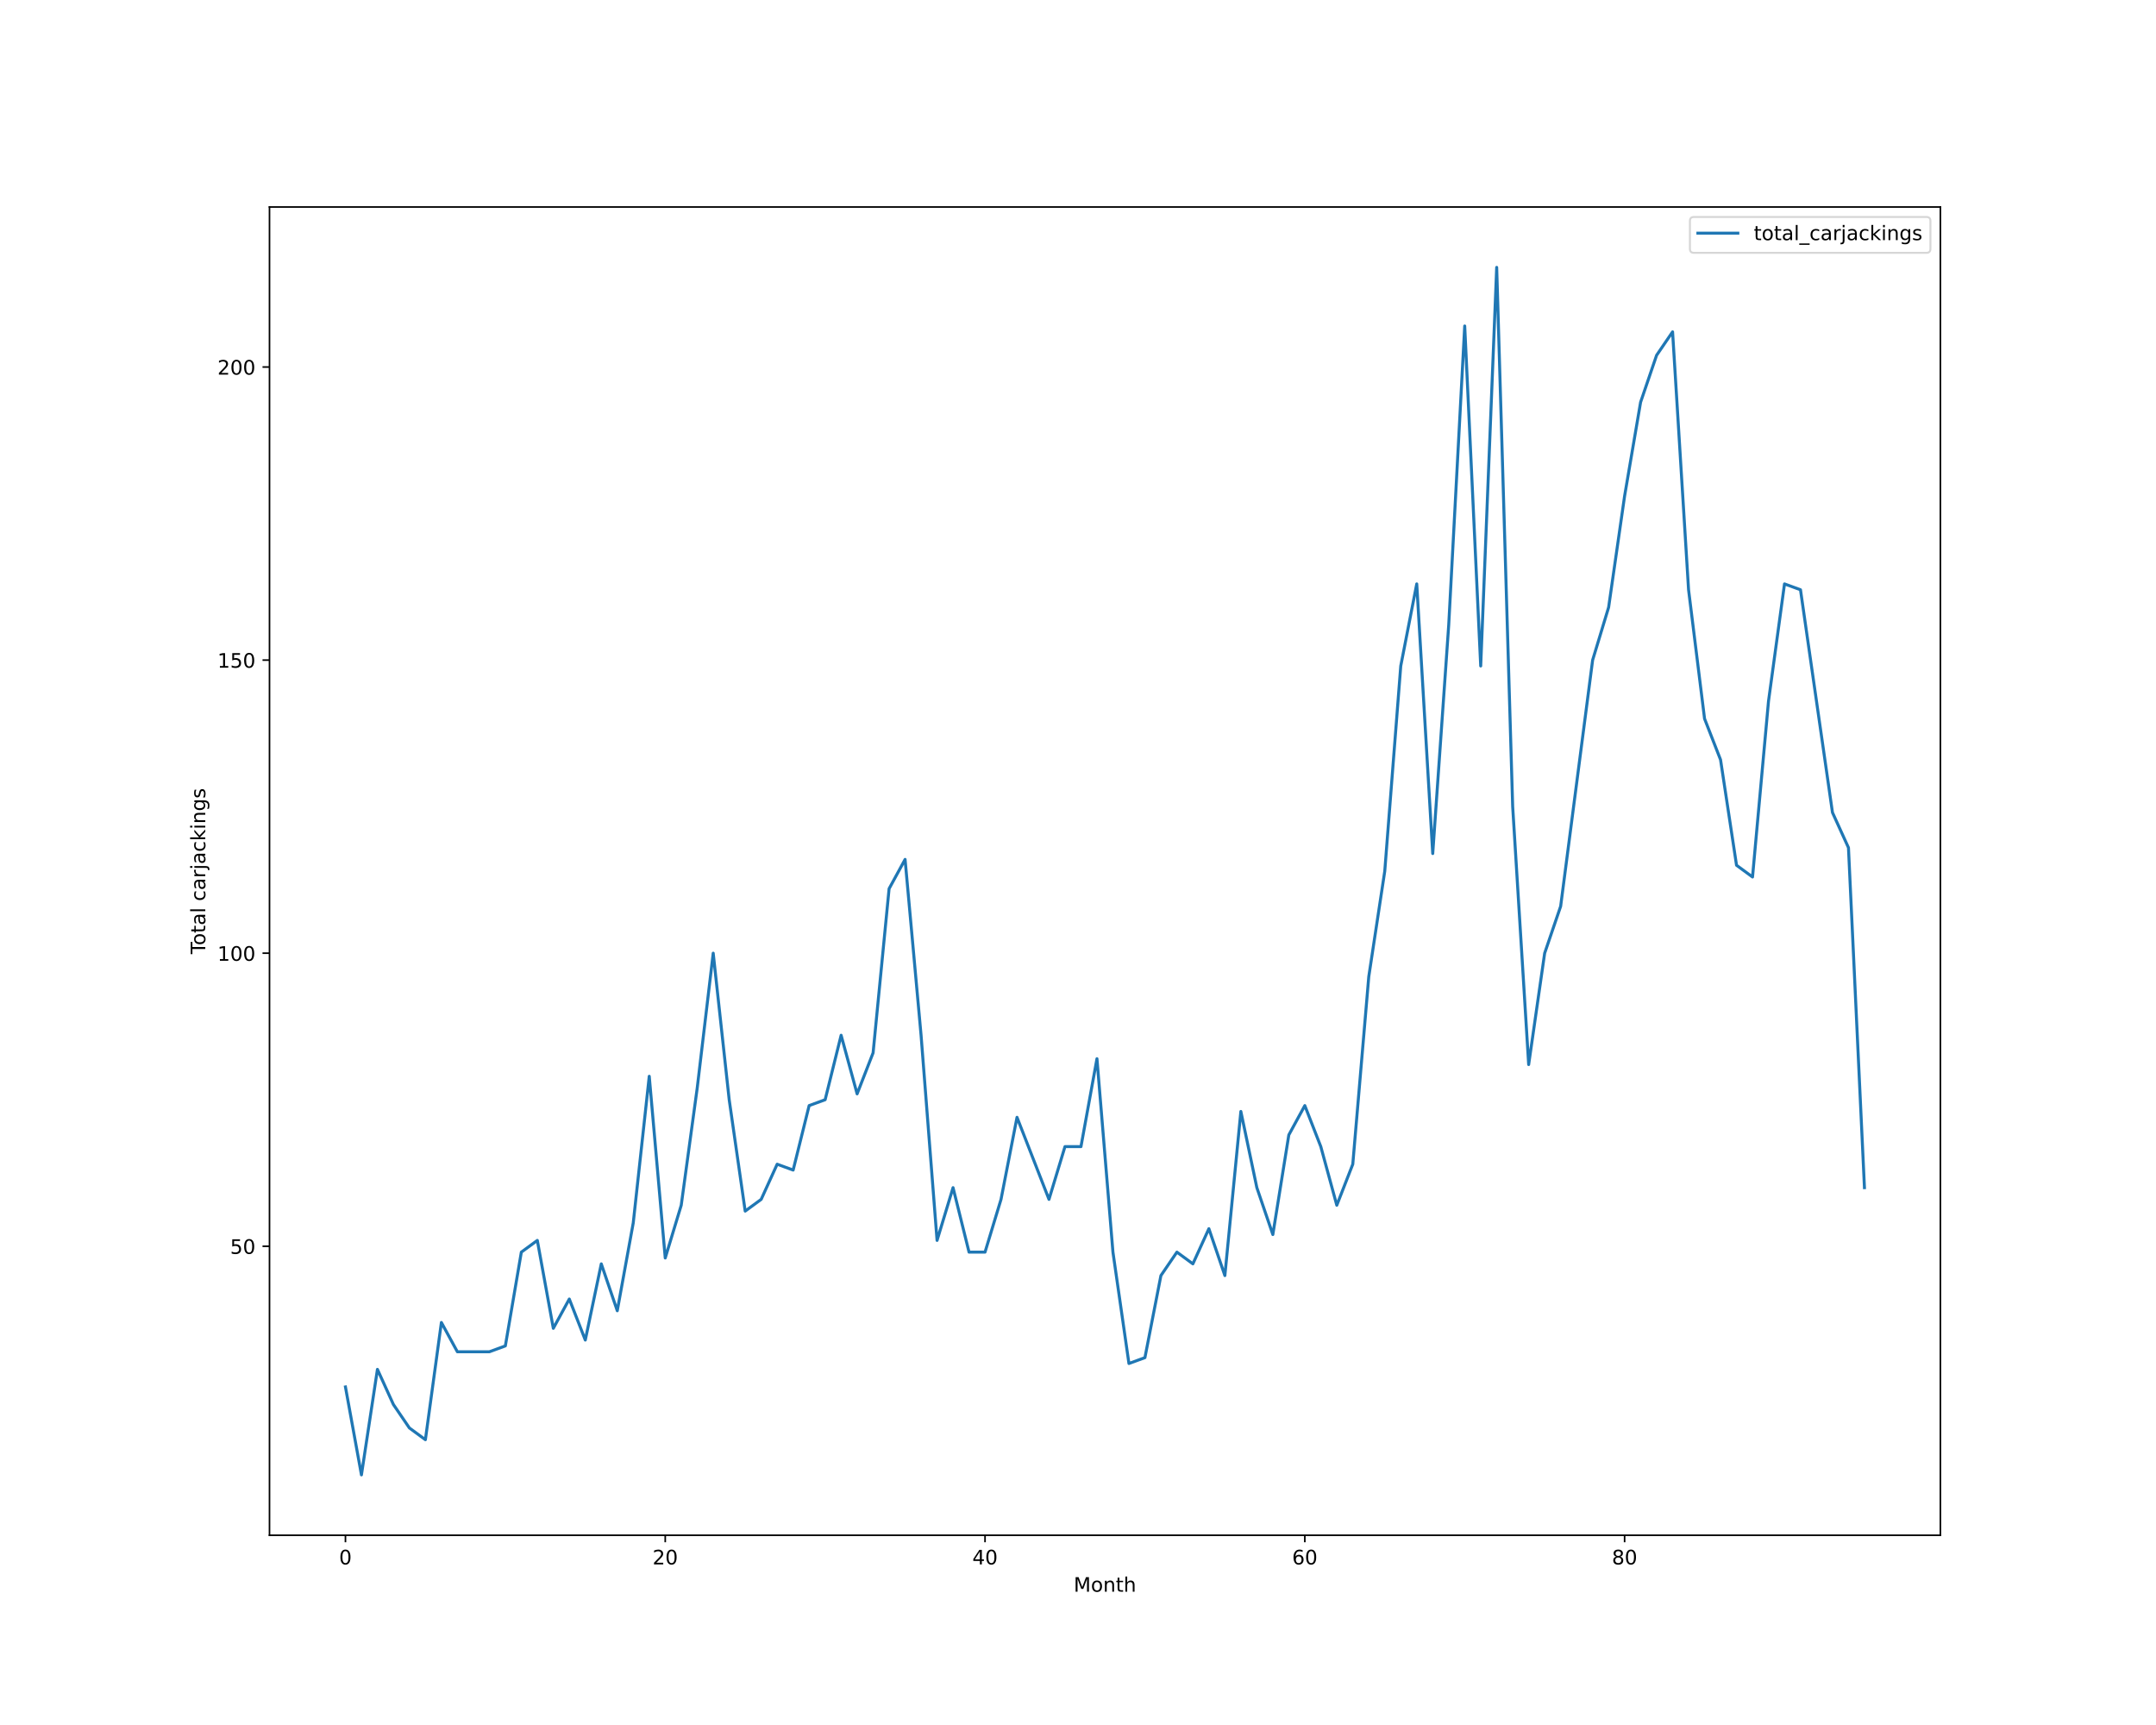
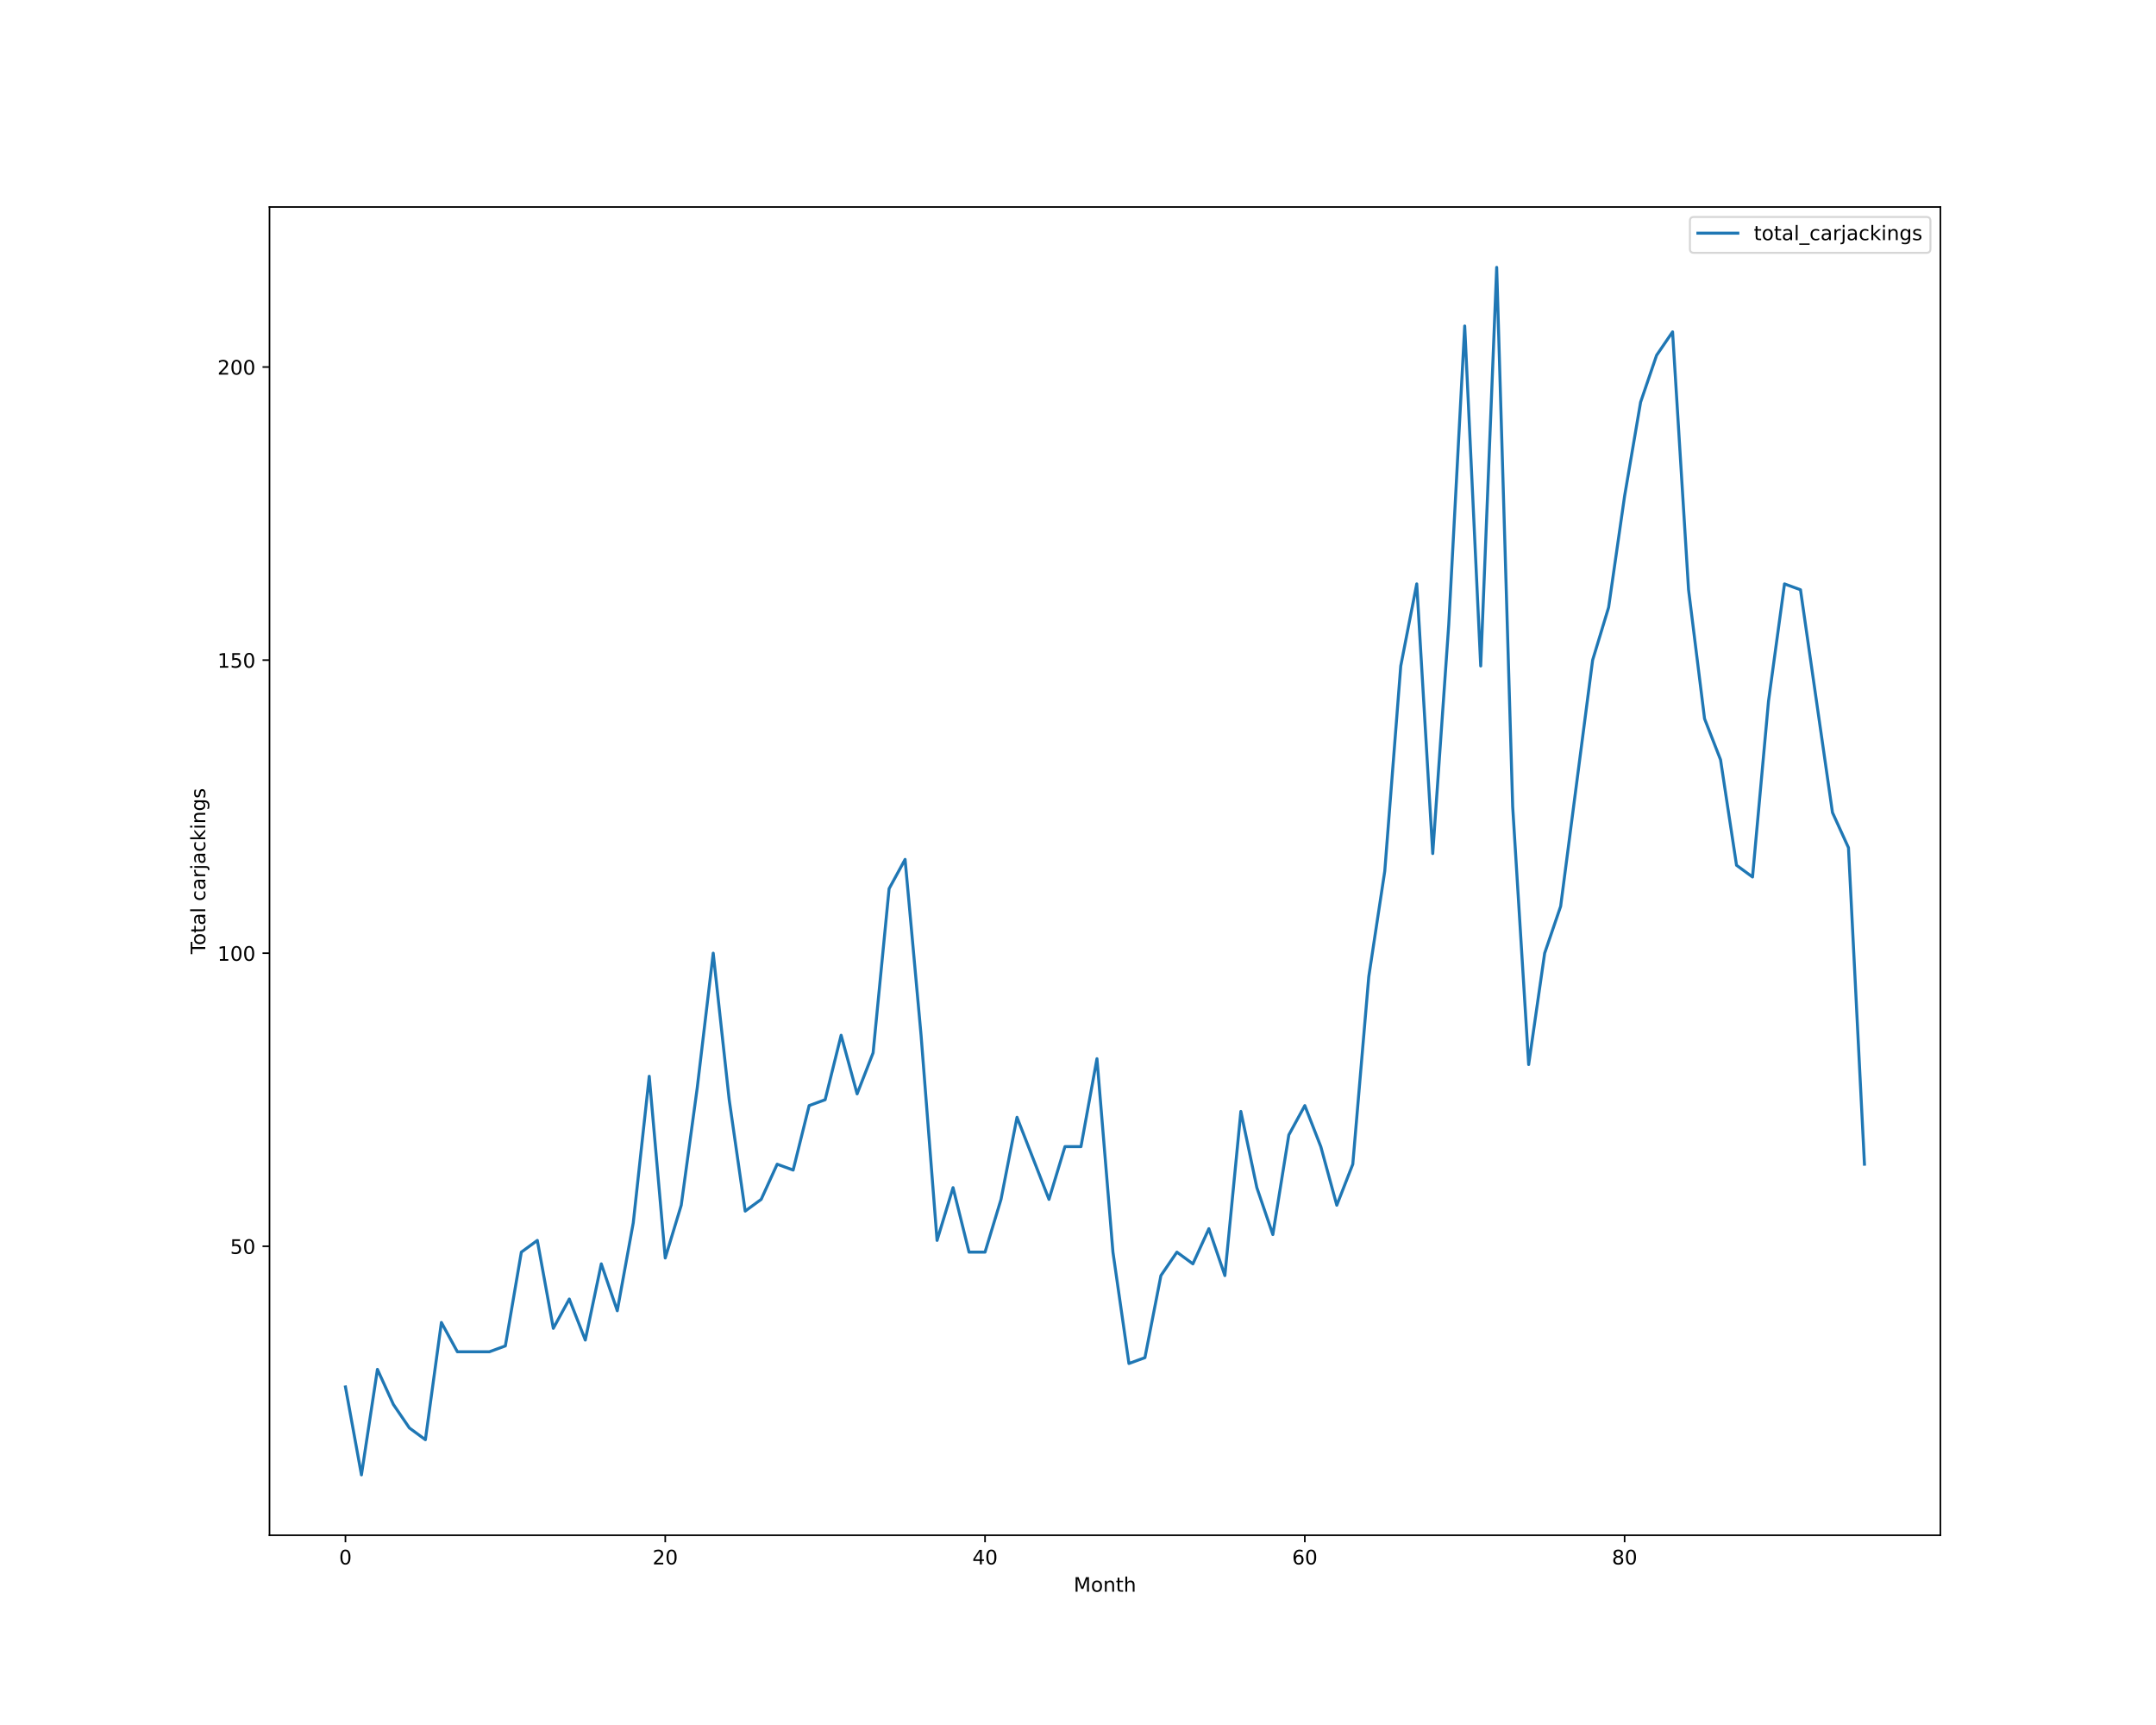
<svg xmlns="http://www.w3.org/2000/svg" xmlns:xlink="http://www.w3.org/1999/xlink" height="864pt" version="1.1" viewBox="0 0 1080 864" width="1080pt">
  <defs>
    <style type="text/css">*{stroke-linecap:butt;stroke-linejoin:round;}</style>
  </defs>
  <g id="figure_1">
    <g id="patch_1">
      <path d="M 0 864  L 1080 864  L 1080 0  L 0 0  z " style="fill:#ffffff;" />
    </g>
    <g id="axes_1">
      <g id="patch_2">
        <path d="M 135 768.96  L 972 768.96  L 972 103.68  L 135 103.68  z " style="fill:#ffffff;" />
      </g>
      <g id="matplotlib.axis_1">
        <g id="xtick_1">
          <g id="line2d_1">
            <defs>
-               <path d="M 0 0  L 0 3.5  " id="m5843201894" style="stroke:#000000;stroke-width:0.8;" />
-             </defs>
-             <g>
-               <use style="stroke:#000000;stroke-width:0.8;" x="173.045" xlink:href="#m5843201894" y="768.96" />
+               <path d="M 0 0  L 0 3.5  " id="mb7a0b050d1" style="stroke:#000000;stroke-width:0.8;" />
+             </defs>
+             <g>
+               <use style="stroke:#000000;stroke-width:0.8;" x="173.045" xlink:href="#mb7a0b050d1" y="768.96" />
            </g>
          </g>
          <g id="text_1">
            <g transform="translate(169.8642 783.5584)scale(0.1 -0.1)">
              <defs>
                <path d="M 2034 4250  Q 1547 4250 1301 3770  Q 1056 3291 1056 2328  Q 1056 1369 1301 889  Q 1547 409 2034 409  Q 2525 409 2770 889  Q 3016 1369 3016 2328  Q 3016 3291 2770 3770  Q 2525 4250 2034 4250  z M 2034 4750  Q 2819 4750 3233 4129  Q 3647 3509 3647 2328  Q 3647 1150 3233 529  Q 2819 -91 2034 -91  Q 1250 -91 836 529  Q 422 1150 422 2328  Q 422 3509 836 4129  Q 1250 4750 2034 4750  z " id="DejaVuSans-30" transform="scale(0.015625)" />
              </defs>
              <use xlink:href="#DejaVuSans-30" />
            </g>
          </g>
        </g>
        <g id="xtick_2">
          <g id="line2d_2">
            <g>
-               <use style="stroke:#000000;stroke-width:0.8;" x="333.237" xlink:href="#m5843201894" y="768.96" />
+               <use style="stroke:#000000;stroke-width:0.8;" x="333.237" xlink:href="#mb7a0b050d1" y="768.96" />
            </g>
          </g>
          <g id="text_2">
            <g transform="translate(326.8743 783.5584)scale(0.1 -0.1)">
              <defs>
                <path d="M 1228 531  L 3431 531  L 3431 0  L 469 0  L 469 531  Q 828 903 1448 1529  Q 2069 2156 2228 2338  Q 2531 2678 2651 2914  Q 2772 3150 2772 3378  Q 2772 3750 2511 3984  Q 2250 4219 1831 4219  Q 1534 4219 1204 4116  Q 875 4013 500 3803  L 500 4441  Q 881 4594 1212 4672  Q 1544 4750 1819 4750  Q 2544 4750 2975 4387  Q 3406 4025 3406 3419  Q 3406 3131 3298 2873  Q 3191 2616 2906 2266  Q 2828 2175 2409 1742  Q 1991 1309 1228 531  z " id="DejaVuSans-32" transform="scale(0.015625)" />
              </defs>
              <use xlink:href="#DejaVuSans-32" />
              <use x="63.623" xlink:href="#DejaVuSans-30" />
            </g>
          </g>
        </g>
        <g id="xtick_3">
          <g id="line2d_3">
            <g>
-               <use style="stroke:#000000;stroke-width:0.8;" x="493.428" xlink:href="#m5843201894" y="768.96" />
+               <use style="stroke:#000000;stroke-width:0.8;" x="493.428" xlink:href="#mb7a0b050d1" y="768.96" />
            </g>
          </g>
          <g id="text_3">
            <g transform="translate(487.0657 783.5584)scale(0.1 -0.1)">
              <defs>
                <path d="M 2419 4116  L 825 1625  L 2419 1625  L 2419 4116  z M 2253 4666  L 3047 4666  L 3047 1625  L 3713 1625  L 3713 1100  L 3047 1100  L 3047 0  L 2419 0  L 2419 1100  L 313 1100  L 313 1709  L 2253 4666  z " id="DejaVuSans-34" transform="scale(0.015625)" />
              </defs>
              <use xlink:href="#DejaVuSans-34" />
              <use x="63.623" xlink:href="#DejaVuSans-30" />
            </g>
          </g>
        </g>
        <g id="xtick_4">
          <g id="line2d_4">
            <g>
-               <use style="stroke:#000000;stroke-width:0.8;" x="653.62" xlink:href="#m5843201894" y="768.96" />
+               <use style="stroke:#000000;stroke-width:0.8;" x="653.62" xlink:href="#mb7a0b050d1" y="768.96" />
            </g>
          </g>
          <g id="text_4">
            <g transform="translate(647.2571 783.5584)scale(0.1 -0.1)">
              <defs>
                <path d="M 2113 2584  Q 1688 2584 1439 2293  Q 1191 2003 1191 1497  Q 1191 994 1439 701  Q 1688 409 2113 409  Q 2538 409 2786 701  Q 3034 994 3034 1497  Q 3034 2003 2786 2293  Q 2538 2584 2113 2584  z M 3366 4563  L 3366 3988  Q 3128 4100 2886 4159  Q 2644 4219 2406 4219  Q 1781 4219 1451 3797  Q 1122 3375 1075 2522  Q 1259 2794 1537 2939  Q 1816 3084 2150 3084  Q 2853 3084 3261 2657  Q 3669 2231 3669 1497  Q 3669 778 3244 343  Q 2819 -91 2113 -91  Q 1303 -91 875 529  Q 447 1150 447 2328  Q 447 3434 972 4092  Q 1497 4750 2381 4750  Q 2619 4750 2861 4703  Q 3103 4656 3366 4563  z " id="DejaVuSans-36" transform="scale(0.015625)" />
              </defs>
              <use xlink:href="#DejaVuSans-36" />
              <use x="63.623" xlink:href="#DejaVuSans-30" />
            </g>
          </g>
        </g>
        <g id="xtick_5">
          <g id="line2d_5">
            <g>
-               <use style="stroke:#000000;stroke-width:0.8;" x="813.811" xlink:href="#m5843201894" y="768.96" />
+               <use style="stroke:#000000;stroke-width:0.8;" x="813.811" xlink:href="#mb7a0b050d1" y="768.96" />
            </g>
          </g>
          <g id="text_5">
            <g transform="translate(807.4485 783.5584)scale(0.1 -0.1)">
              <defs>
                <path d="M 2034 2216  Q 1584 2216 1326 1975  Q 1069 1734 1069 1313  Q 1069 891 1326 650  Q 1584 409 2034 409  Q 2484 409 2743 651  Q 3003 894 3003 1313  Q 3003 1734 2745 1975  Q 2488 2216 2034 2216  z M 1403 2484  Q 997 2584 770 2862  Q 544 3141 544 3541  Q 544 4100 942 4425  Q 1341 4750 2034 4750  Q 2731 4750 3128 4425  Q 3525 4100 3525 3541  Q 3525 3141 3298 2862  Q 3072 2584 2669 2484  Q 3125 2378 3379 2068  Q 3634 1759 3634 1313  Q 3634 634 3220 271  Q 2806 -91 2034 -91  Q 1263 -91 848 271  Q 434 634 434 1313  Q 434 1759 690 2068  Q 947 2378 1403 2484  z M 1172 3481  Q 1172 3119 1398 2916  Q 1625 2713 2034 2713  Q 2441 2713 2670 2916  Q 2900 3119 2900 3481  Q 2900 3844 2670 4047  Q 2441 4250 2034 4250  Q 1625 4250 1398 4047  Q 1172 3844 1172 3481  z " id="DejaVuSans-38" transform="scale(0.015625)" />
              </defs>
              <use xlink:href="#DejaVuSans-38" />
              <use x="63.623" xlink:href="#DejaVuSans-30" />
            </g>
          </g>
        </g>
        <g id="text_6">
          <g transform="translate(537.8289 797.2366)scale(0.1 -0.1)">
            <defs>
              <path d="M 628 4666  L 1569 4666  L 2759 1491  L 3956 4666  L 4897 4666  L 4897 0  L 4281 0  L 4281 4097  L 3078 897  L 2444 897  L 1241 4097  L 1241 0  L 628 0  L 628 4666  z " id="DejaVuSans-4d" transform="scale(0.015625)" />
              <path d="M 1959 3097  Q 1497 3097 1228 2736  Q 959 2375 959 1747  Q 959 1119 1226 758  Q 1494 397 1959 397  Q 2419 397 2687 759  Q 2956 1122 2956 1747  Q 2956 2369 2687 2733  Q 2419 3097 1959 3097  z M 1959 3584  Q 2709 3584 3137 3096  Q 3566 2609 3566 1747  Q 3566 888 3137 398  Q 2709 -91 1959 -91  Q 1206 -91 779 398  Q 353 888 353 1747  Q 353 2609 779 3096  Q 1206 3584 1959 3584  z " id="DejaVuSans-6f" transform="scale(0.015625)" />
              <path d="M 3513 2113  L 3513 0  L 2938 0  L 2938 2094  Q 2938 2591 2744 2837  Q 2550 3084 2163 3084  Q 1697 3084 1428 2787  Q 1159 2491 1159 1978  L 1159 0  L 581 0  L 581 3500  L 1159 3500  L 1159 2956  Q 1366 3272 1645 3428  Q 1925 3584 2291 3584  Q 2894 3584 3203 3211  Q 3513 2838 3513 2113  z " id="DejaVuSans-6e" transform="scale(0.015625)" />
              <path d="M 1172 4494  L 1172 3500  L 2356 3500  L 2356 3053  L 1172 3053  L 1172 1153  Q 1172 725 1289 603  Q 1406 481 1766 481  L 2356 481  L 2356 0  L 1766 0  Q 1100 0 847 248  Q 594 497 594 1153  L 594 3053  L 172 3053  L 172 3500  L 594 3500  L 594 4494  L 1172 4494  z " id="DejaVuSans-74" transform="scale(0.015625)" />
              <path d="M 3513 2113  L 3513 0  L 2938 0  L 2938 2094  Q 2938 2591 2744 2837  Q 2550 3084 2163 3084  Q 1697 3084 1428 2787  Q 1159 2491 1159 1978  L 1159 0  L 581 0  L 581 4863  L 1159 4863  L 1159 2956  Q 1366 3272 1645 3428  Q 1925 3584 2291 3584  Q 2894 3584 3203 3211  Q 3513 2838 3513 2113  z " id="DejaVuSans-68" transform="scale(0.015625)" />
            </defs>
            <use xlink:href="#DejaVuSans-4d" />
            <use x="86.279" xlink:href="#DejaVuSans-6f" />
            <use x="147.461" xlink:href="#DejaVuSans-6e" />
            <use x="210.84" xlink:href="#DejaVuSans-74" />
            <use x="250.049" xlink:href="#DejaVuSans-68" />
          </g>
        </g>
      </g>
      <g id="matplotlib.axis_2">
        <g id="ytick_1">
          <g id="line2d_6">
            <defs>
-               <path d="M 0 0  L -3.5 0  " id="mca2744168a" style="stroke:#000000;stroke-width:0.8;" />
-             </defs>
-             <g>
-               <use style="stroke:#000000;stroke-width:0.8;" x="135" xlink:href="#mca2744168a" y="624.219" />
+               <path d="M 0 0  L -3.5 0  " id="mbc197d663f" style="stroke:#000000;stroke-width:0.8;" />
+             </defs>
+             <g>
+               <use style="stroke:#000000;stroke-width:0.8;" x="135" xlink:href="#mbc197d663f" y="624.219" />
            </g>
          </g>
          <g id="text_7">
            <g transform="translate(115.275 628.0182)scale(0.1 -0.1)">
              <defs>
                <path d="M 691 4666  L 3169 4666  L 3169 4134  L 1269 4134  L 1269 2991  Q 1406 3038 1543 3061  Q 1681 3084 1819 3084  Q 2600 3084 3056 2656  Q 3513 2228 3513 1497  Q 3513 744 3044 326  Q 2575 -91 1722 -91  Q 1428 -91 1123 -41  Q 819 9 494 109  L 494 744  Q 775 591 1075 516  Q 1375 441 1709 441  Q 2250 441 2565 725  Q 2881 1009 2881 1497  Q 2881 1984 2565 2268  Q 2250 2553 1709 2553  Q 1456 2553 1204 2497  Q 953 2441 691 2322  L 691 4666  z " id="DejaVuSans-35" transform="scale(0.015625)" />
              </defs>
              <use xlink:href="#DejaVuSans-35" />
              <use x="63.623" xlink:href="#DejaVuSans-30" />
            </g>
          </g>
        </g>
        <g id="ytick_2">
          <g id="line2d_7">
            <g>
-               <use style="stroke:#000000;stroke-width:0.8;" x="135" xlink:href="#mca2744168a" y="477.423" />
+               <use style="stroke:#000000;stroke-width:0.8;" x="135" xlink:href="#mbc197d663f" y="477.423" />
            </g>
          </g>
          <g id="text_8">
            <g transform="translate(108.9125 481.2221)scale(0.1 -0.1)">
              <defs>
                <path d="M 794 531  L 1825 531  L 1825 4091  L 703 3866  L 703 4441  L 1819 4666  L 2450 4666  L 2450 531  L 3481 531  L 3481 0  L 794 0  L 794 531  z " id="DejaVuSans-31" transform="scale(0.015625)" />
              </defs>
              <use xlink:href="#DejaVuSans-31" />
              <use x="63.623" xlink:href="#DejaVuSans-30" />
              <use x="127.246" xlink:href="#DejaVuSans-30" />
            </g>
          </g>
        </g>
        <g id="ytick_3">
          <g id="line2d_8">
            <g>
-               <use style="stroke:#000000;stroke-width:0.8;" x="135" xlink:href="#mca2744168a" y="330.627" />
+               <use style="stroke:#000000;stroke-width:0.8;" x="135" xlink:href="#mbc197d663f" y="330.627" />
            </g>
          </g>
          <g id="text_9">
            <g transform="translate(108.9125 334.426)scale(0.1 -0.1)">
              <use xlink:href="#DejaVuSans-31" />
              <use x="63.623" xlink:href="#DejaVuSans-35" />
              <use x="127.246" xlink:href="#DejaVuSans-30" />
            </g>
          </g>
        </g>
        <g id="ytick_4">
          <g id="line2d_9">
            <g>
-               <use style="stroke:#000000;stroke-width:0.8;" x="135" xlink:href="#mca2744168a" y="183.831" />
+               <use style="stroke:#000000;stroke-width:0.8;" x="135" xlink:href="#mbc197d663f" y="183.831" />
            </g>
          </g>
          <g id="text_10">
            <g transform="translate(108.9125 187.6299)scale(0.1 -0.1)">
              <use xlink:href="#DejaVuSans-32" />
              <use x="63.623" xlink:href="#DejaVuSans-30" />
              <use x="127.246" xlink:href="#DejaVuSans-30" />
            </g>
          </g>
        </g>
        <g id="text_11">
          <g transform="translate(102.8328 477.8888)rotate(-90)scale(0.1 -0.1)">
            <defs>
              <path d="M -19 4666  L 3928 4666  L 3928 4134  L 2272 4134  L 2272 0  L 1638 0  L 1638 4134  L -19 4134  L -19 4666  z " id="DejaVuSans-54" transform="scale(0.015625)" />
              <path d="M 2194 1759  Q 1497 1759 1228 1600  Q 959 1441 959 1056  Q 959 750 1161 570  Q 1363 391 1709 391  Q 2188 391 2477 730  Q 2766 1069 2766 1631  L 2766 1759  L 2194 1759  z M 3341 1997  L 3341 0  L 2766 0  L 2766 531  Q 2569 213 2275 61  Q 1981 -91 1556 -91  Q 1019 -91 701 211  Q 384 513 384 1019  Q 384 1609 779 1909  Q 1175 2209 1959 2209  L 2766 2209  L 2766 2266  Q 2766 2663 2505 2880  Q 2244 3097 1772 3097  Q 1472 3097 1187 3025  Q 903 2953 641 2809  L 641 3341  Q 956 3463 1253 3523  Q 1550 3584 1831 3584  Q 2591 3584 2966 3190  Q 3341 2797 3341 1997  z " id="DejaVuSans-61" transform="scale(0.015625)" />
              <path d="M 603 4863  L 1178 4863  L 1178 0  L 603 0  L 603 4863  z " id="DejaVuSans-6c" transform="scale(0.015625)" />
              <path id="DejaVuSans-20" transform="scale(0.015625)" />
              <path d="M 3122 3366  L 3122 2828  Q 2878 2963 2633 3030  Q 2388 3097 2138 3097  Q 1578 3097 1268 2742  Q 959 2388 959 1747  Q 959 1106 1268 751  Q 1578 397 2138 397  Q 2388 397 2633 464  Q 2878 531 3122 666  L 3122 134  Q 2881 22 2623 -34  Q 2366 -91 2075 -91  Q 1284 -91 818 406  Q 353 903 353 1747  Q 353 2603 823 3093  Q 1294 3584 2113 3584  Q 2378 3584 2631 3529  Q 2884 3475 3122 3366  z " id="DejaVuSans-63" transform="scale(0.015625)" />
              <path d="M 2631 2963  Q 2534 3019 2420 3045  Q 2306 3072 2169 3072  Q 1681 3072 1420 2755  Q 1159 2438 1159 1844  L 1159 0  L 581 0  L 581 3500  L 1159 3500  L 1159 2956  Q 1341 3275 1631 3429  Q 1922 3584 2338 3584  Q 2397 3584 2469 3576  Q 2541 3569 2628 3553  L 2631 2963  z " id="DejaVuSans-72" transform="scale(0.015625)" />
              <path d="M 603 3500  L 1178 3500  L 1178 -63  Q 1178 -731 923 -1031  Q 669 -1331 103 -1331  L -116 -1331  L -116 -844  L 38 -844  Q 366 -844 484 -692  Q 603 -541 603 -63  L 603 3500  z M 603 4863  L 1178 4863  L 1178 4134  L 603 4134  L 603 4863  z " id="DejaVuSans-6a" transform="scale(0.015625)" />
              <path d="M 581 4863  L 1159 4863  L 1159 1991  L 2875 3500  L 3609 3500  L 1753 1863  L 3688 0  L 2938 0  L 1159 1709  L 1159 0  L 581 0  L 581 4863  z " id="DejaVuSans-6b" transform="scale(0.015625)" />
              <path d="M 603 3500  L 1178 3500  L 1178 0  L 603 0  L 603 3500  z M 603 4863  L 1178 4863  L 1178 4134  L 603 4134  L 603 4863  z " id="DejaVuSans-69" transform="scale(0.015625)" />
              <path d="M 2906 1791  Q 2906 2416 2648 2759  Q 2391 3103 1925 3103  Q 1463 3103 1205 2759  Q 947 2416 947 1791  Q 947 1169 1205 825  Q 1463 481 1925 481  Q 2391 481 2648 825  Q 2906 1169 2906 1791  z M 3481 434  Q 3481 -459 3084 -895  Q 2688 -1331 1869 -1331  Q 1566 -1331 1297 -1286  Q 1028 -1241 775 -1147  L 775 -588  Q 1028 -725 1275 -790  Q 1522 -856 1778 -856  Q 2344 -856 2625 -561  Q 2906 -266 2906 331  L 2906 616  Q 2728 306 2450 153  Q 2172 0 1784 0  Q 1141 0 747 490  Q 353 981 353 1791  Q 353 2603 747 3093  Q 1141 3584 1784 3584  Q 2172 3584 2450 3431  Q 2728 3278 2906 2969  L 2906 3500  L 3481 3500  L 3481 434  z " id="DejaVuSans-67" transform="scale(0.015625)" />
              <path d="M 2834 3397  L 2834 2853  Q 2591 2978 2328 3040  Q 2066 3103 1784 3103  Q 1356 3103 1142 2972  Q 928 2841 928 2578  Q 928 2378 1081 2264  Q 1234 2150 1697 2047  L 1894 2003  Q 2506 1872 2764 1633  Q 3022 1394 3022 966  Q 3022 478 2636 193  Q 2250 -91 1575 -91  Q 1294 -91 989 -36  Q 684 19 347 128  L 347 722  Q 666 556 975 473  Q 1284 391 1588 391  Q 1994 391 2212 530  Q 2431 669 2431 922  Q 2431 1156 2273 1281  Q 2116 1406 1581 1522  L 1381 1569  Q 847 1681 609 1914  Q 372 2147 372 2553  Q 372 3047 722 3315  Q 1072 3584 1716 3584  Q 2034 3584 2315 3537  Q 2597 3491 2834 3397  z " id="DejaVuSans-73" transform="scale(0.015625)" />
            </defs>
            <use xlink:href="#DejaVuSans-54" />
            <use x="44.084" xlink:href="#DejaVuSans-6f" />
            <use x="105.266" xlink:href="#DejaVuSans-74" />
            <use x="144.475" xlink:href="#DejaVuSans-61" />
            <use x="205.754" xlink:href="#DejaVuSans-6c" />
            <use x="233.537" xlink:href="#DejaVuSans-20" />
            <use x="265.324" xlink:href="#DejaVuSans-63" />
            <use x="320.305" xlink:href="#DejaVuSans-61" />
            <use x="381.584" xlink:href="#DejaVuSans-72" />
            <use x="422.697" xlink:href="#DejaVuSans-6a" />
            <use x="450.48" xlink:href="#DejaVuSans-61" />
            <use x="511.76" xlink:href="#DejaVuSans-63" />
            <use x="566.74" xlink:href="#DejaVuSans-6b" />
            <use x="624.65" xlink:href="#DejaVuSans-69" />
            <use x="652.434" xlink:href="#DejaVuSans-6e" />
            <use x="715.812" xlink:href="#DejaVuSans-67" />
            <use x="779.289" xlink:href="#DejaVuSans-73" />
          </g>
        </g>
      </g>
      <g id="line2d_10">
-         <path clip-path="url(#pa43b69be02)" d="M 173.045 694.681  L 181.055 738.72  L 189.065 685.873  L 197.074 703.489  L 205.084 715.233  L 213.093 721.104  L 221.103 662.386  L 229.112 677.066  L 237.122 677.066  L 245.132 677.066  L 253.141 674.13  L 261.151 627.155  L 269.16 621.283  L 277.17 665.322  L 285.179 650.642  L 293.189 671.194  L 301.199 633.027  L 309.208 656.514  L 317.218 612.475  L 325.227 539.077  L 333.237 630.091  L 341.246 603.668  L 349.256 544.949  L 357.266 477.423  L 365.275 550.821  L 373.285 606.603  L 381.294 600.732  L 389.304 583.116  L 397.313 586.052  L 405.323 553.757  L 413.333 550.821  L 421.342 518.526  L 429.352 547.885  L 437.361 527.334  L 445.371 445.128  L 453.38 430.448  L 461.39 518.526  L 469.4 621.283  L 477.409 594.86  L 485.419 627.155  L 493.428 627.155  L 501.438 600.732  L 509.447 559.629  L 517.457 580.18  L 525.467 600.732  L 533.476 574.308  L 541.486 574.308  L 549.495 530.27  L 557.505 627.155  L 565.514 682.937  L 573.524 680.002  L 581.533 638.899  L 589.543 627.155  L 597.553 633.027  L 605.562 615.411  L 613.572 638.899  L 621.581 556.693  L 629.591 594.86  L 637.6 618.347  L 645.61 568.437  L 653.62 553.757  L 661.629 574.308  L 669.639 603.668  L 677.648 583.116  L 685.658 489.167  L 693.667 436.32  L 701.677 333.563  L 709.687 292.46  L 717.696 427.512  L 725.706 313.011  L 733.715 163.279  L 741.725 333.563  L 749.734 133.92  L 757.744 404.025  L 765.754 533.205  L 773.763 477.423  L 781.773 453.936  L 789.782 392.281  L 797.792 330.627  L 805.801 304.203  L 813.811 248.421  L 821.821 201.446  L 829.83 177.959  L 837.84 166.215  L 845.849 295.396  L 853.859 359.986  L 861.868 380.537  L 869.878 433.384  L 877.888 439.256  L 885.897 351.178  L 893.907 292.46  L 901.916 295.396  L 909.926 351.178  L 917.935 406.961  L 925.945 424.576  L 933.955 594.86  " style="fill:none;stroke:#1f77b4;stroke-linecap:square;stroke-width:1.5;" />
+         <path clip-path="url(#pd1ab2f397c)" d="M 173.045 694.681  L 181.055 738.72  L 189.065 685.873  L 197.074 703.489  L 205.084 715.233  L 213.093 721.104  L 221.103 662.386  L 229.112 677.066  L 237.122 677.066  L 245.132 677.066  L 253.141 674.13  L 261.151 627.155  L 269.16 621.283  L 277.17 665.322  L 285.179 650.642  L 293.189 671.194  L 301.199 633.027  L 309.208 656.514  L 317.218 612.475  L 325.227 539.077  L 333.237 630.091  L 341.246 603.668  L 349.256 544.949  L 357.266 477.423  L 365.275 550.821  L 373.285 606.603  L 381.294 600.732  L 389.304 583.116  L 397.313 586.052  L 405.323 553.757  L 413.333 550.821  L 421.342 518.526  L 429.352 547.885  L 437.361 527.334  L 445.371 445.128  L 453.38 430.448  L 461.39 518.526  L 469.4 621.283  L 477.409 594.86  L 485.419 627.155  L 493.428 627.155  L 501.438 600.732  L 509.447 559.629  L 517.457 580.18  L 525.467 600.732  L 533.476 574.308  L 541.486 574.308  L 549.495 530.27  L 557.505 627.155  L 565.514 682.937  L 573.524 680.002  L 581.533 638.899  L 589.543 627.155  L 597.553 633.027  L 605.562 615.411  L 613.572 638.899  L 621.581 556.693  L 629.591 594.86  L 637.6 618.347  L 645.61 568.437  L 653.62 553.757  L 661.629 574.308  L 669.639 603.668  L 677.648 583.116  L 685.658 489.167  L 693.667 436.32  L 701.677 333.563  L 709.687 292.46  L 717.696 427.512  L 725.706 313.011  L 733.715 163.279  L 741.725 333.563  L 749.734 133.92  L 757.744 404.025  L 765.754 533.205  L 773.763 477.423  L 781.773 453.936  L 789.782 392.281  L 797.792 330.627  L 805.801 304.203  L 813.811 248.421  L 821.821 201.446  L 829.83 177.959  L 837.84 166.215  L 845.849 295.396  L 853.859 359.986  L 861.868 380.537  L 869.878 433.384  L 877.888 439.256  L 885.897 351.178  L 893.907 292.46  L 901.916 295.396  L 909.926 351.178  L 917.935 406.961  L 925.945 424.576  L 933.955 583.116  " style="fill:none;stroke:#1f77b4;stroke-linecap:square;stroke-width:1.5;" />
      </g>
      <g id="patch_3">
        <path d="M 135 768.96  L 135 103.68  " style="fill:none;stroke:#000000;stroke-linecap:square;stroke-linejoin:miter;stroke-width:0.8;" />
      </g>
      <g id="patch_4">
        <path d="M 972 768.96  L 972 103.68  " style="fill:none;stroke:#000000;stroke-linecap:square;stroke-linejoin:miter;stroke-width:0.8;" />
      </g>
      <g id="patch_5">
        <path d="M 135 768.96  L 972 768.96  " style="fill:none;stroke:#000000;stroke-linecap:square;stroke-linejoin:miter;stroke-width:0.8;" />
      </g>
      <g id="patch_6">
        <path d="M 135 103.68  L 972 103.68  " style="fill:none;stroke:#000000;stroke-linecap:square;stroke-linejoin:miter;stroke-width:0.8;" />
      </g>
      <g id="legend_1">
        <g id="patch_7">
          <path d="M 848.528 126.636  L 965 126.636  Q 967 126.636 967 124.636  L 967 110.68  Q 967 108.68 965 108.68  L 848.528 108.68  Q 846.528 108.68 846.528 110.68  L 846.528 124.636  Q 846.528 126.636 848.528 126.636  z " style="fill:#ffffff;opacity:0.8;stroke:#cccccc;stroke-linejoin:miter;" />
        </g>
        <g id="line2d_11">
          <path d="M 850.528 116.778  L 870.528 116.778  " style="fill:none;stroke:#1f77b4;stroke-linecap:square;stroke-width:1.5;" />
        </g>
        <g id="line2d_12" />
        <g id="text_12">
          <g transform="translate(878.5281 120.2784)scale(0.1 -0.1)">
            <defs>
              <path d="M 3263 -1063  L 3263 -1509  L -63 -1509  L -63 -1063  L 3263 -1063  z " id="DejaVuSans-5f" transform="scale(0.015625)" />
            </defs>
            <use xlink:href="#DejaVuSans-74" />
            <use x="39.209" xlink:href="#DejaVuSans-6f" />
            <use x="100.391" xlink:href="#DejaVuSans-74" />
            <use x="139.6" xlink:href="#DejaVuSans-61" />
            <use x="200.879" xlink:href="#DejaVuSans-6c" />
            <use x="228.662" xlink:href="#DejaVuSans-5f" />
            <use x="278.662" xlink:href="#DejaVuSans-63" />
            <use x="333.643" xlink:href="#DejaVuSans-61" />
            <use x="394.922" xlink:href="#DejaVuSans-72" />
            <use x="436.035" xlink:href="#DejaVuSans-6a" />
            <use x="463.818" xlink:href="#DejaVuSans-61" />
            <use x="525.098" xlink:href="#DejaVuSans-63" />
            <use x="580.078" xlink:href="#DejaVuSans-6b" />
            <use x="637.988" xlink:href="#DejaVuSans-69" />
            <use x="665.771" xlink:href="#DejaVuSans-6e" />
            <use x="729.15" xlink:href="#DejaVuSans-67" />
            <use x="792.627" xlink:href="#DejaVuSans-73" />
          </g>
        </g>
      </g>
    </g>
  </g>
  <defs>
-     <clipPath id="pa43b69be02">
+     <clipPath id="pd1ab2f397c">
      <rect height="665.28" width="837" x="135" y="103.68" />
    </clipPath>
  </defs>
</svg>
